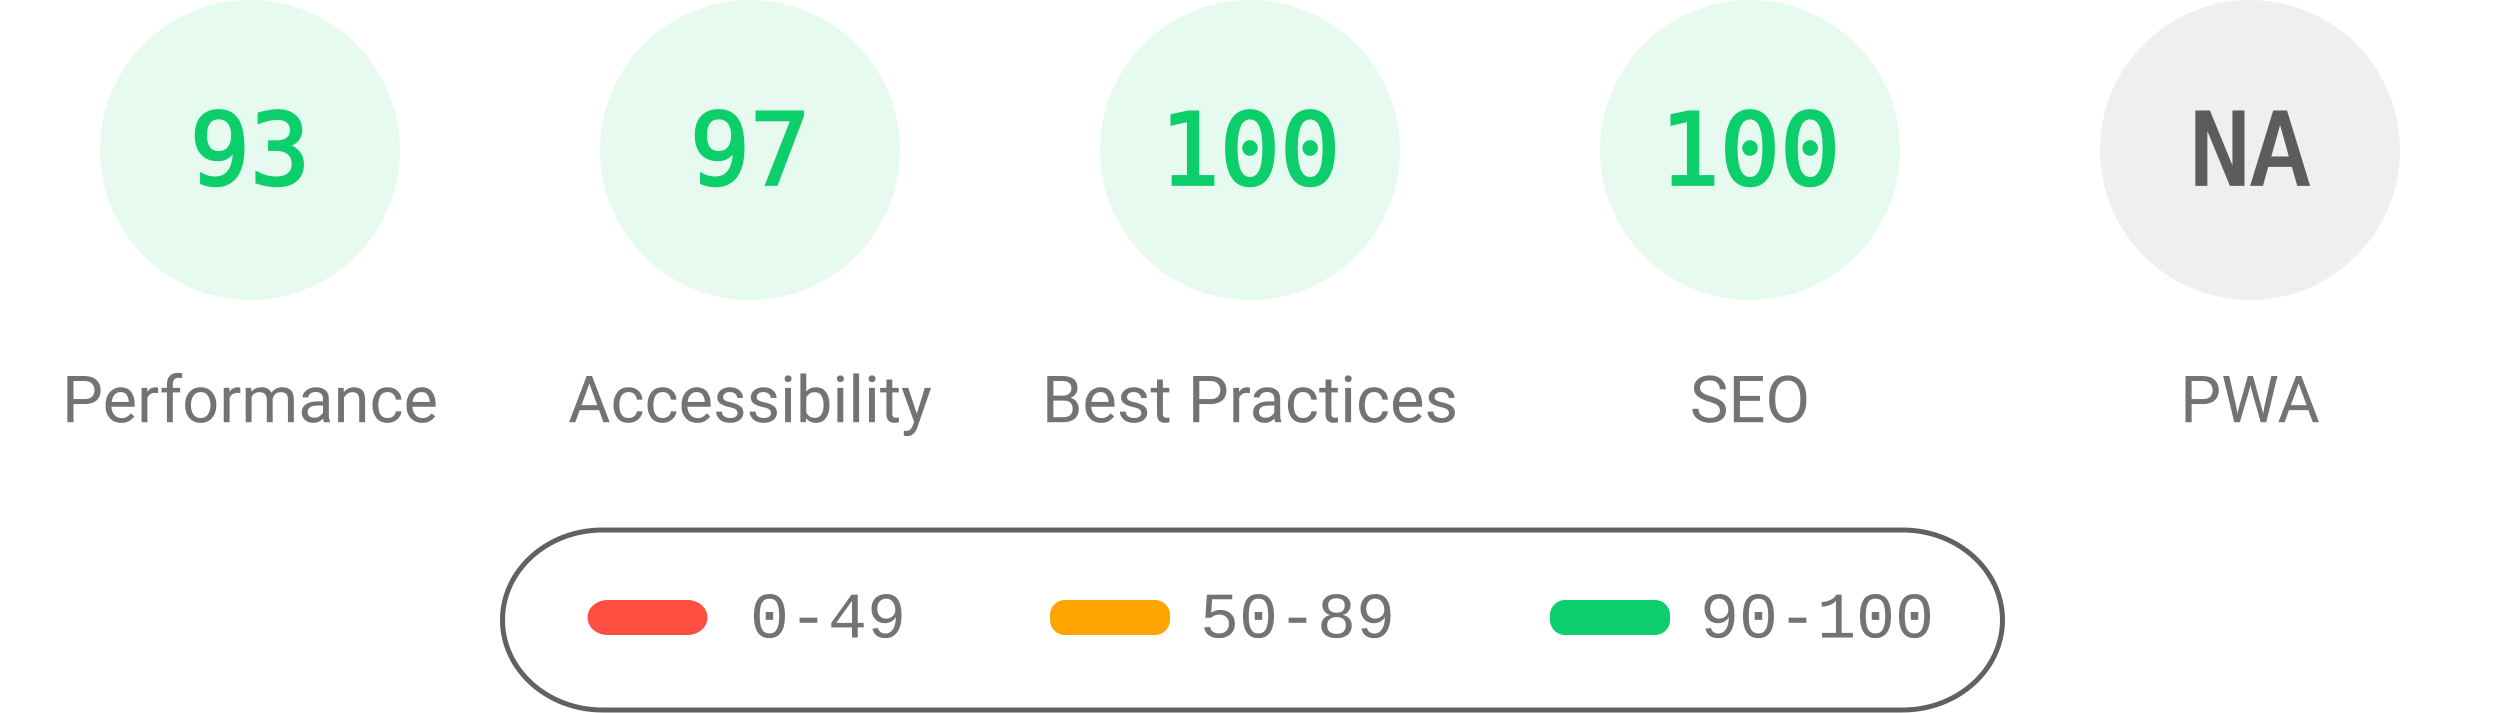
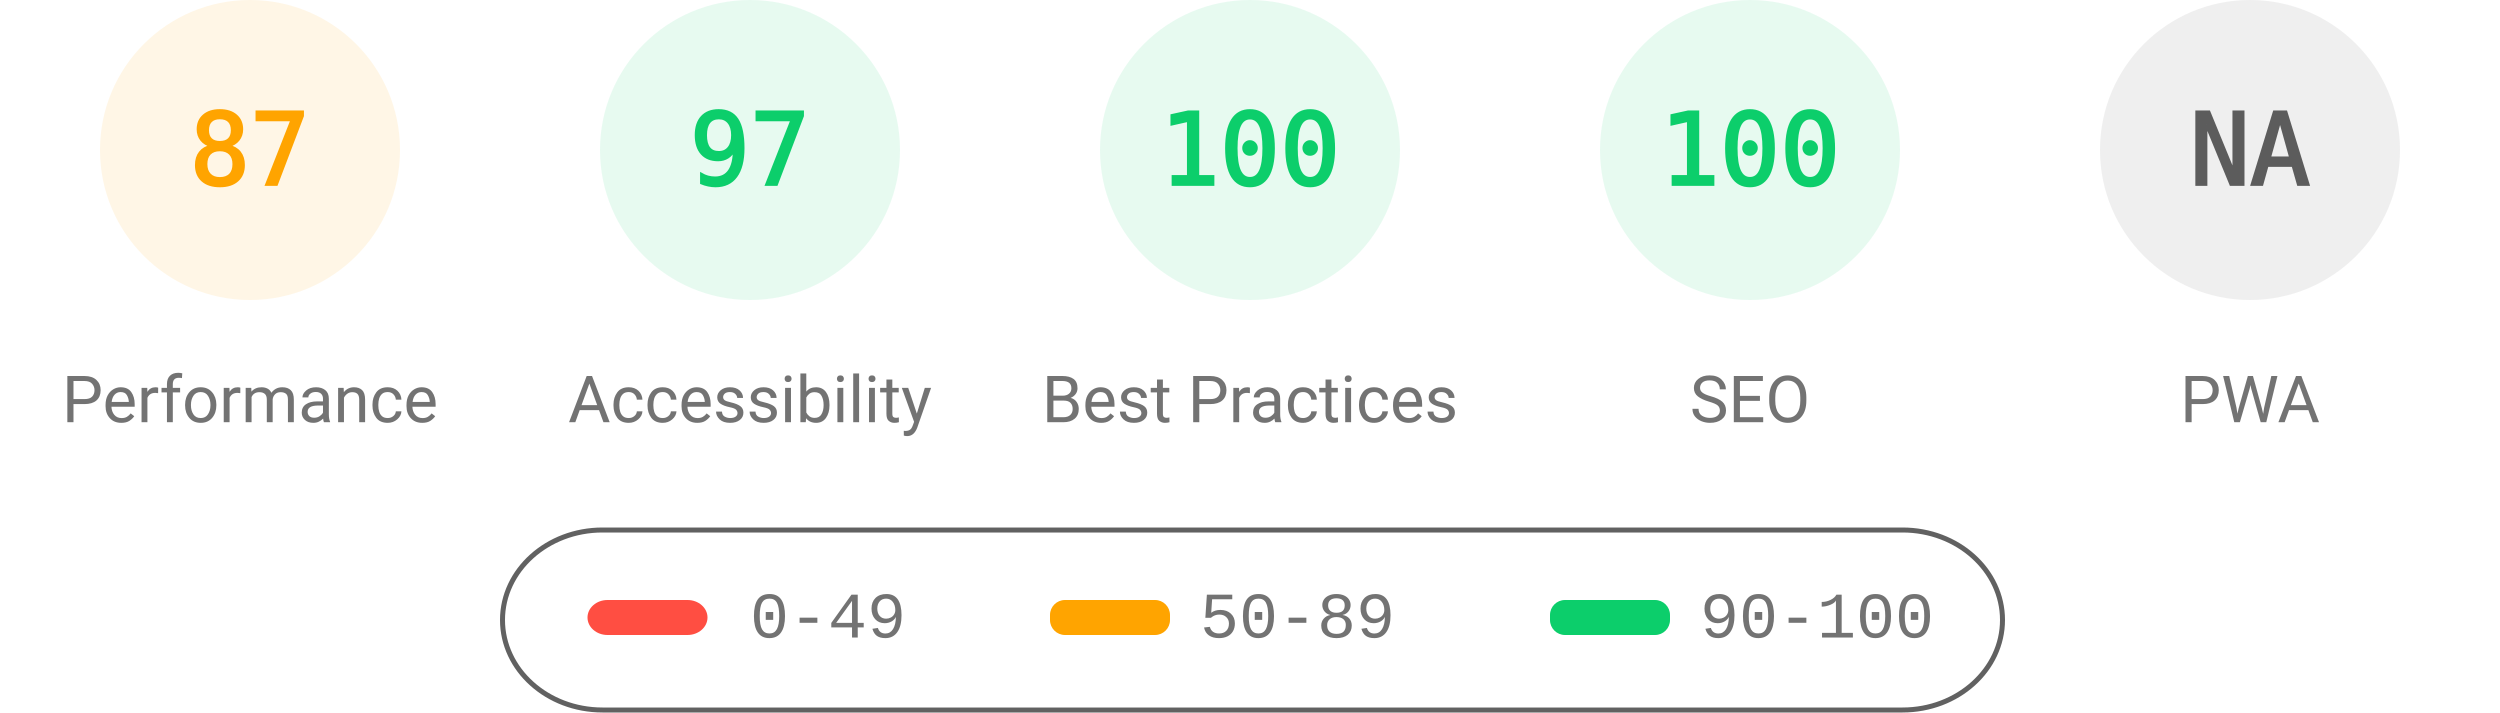
<svg xmlns="http://www.w3.org/2000/svg" fill="none" width="1000" height="285">
  <style>.gauge-base{opacity:.1}.gauge-arc{fill:none;animation-delay:250ms;stroke-linecap:round;transform:rotate(-90deg);transform-origin:100px 60px;animation:load-gauge 1s ease forwards}.guage-text{font-size:40px;font-family:monospace;text-align:center}.guage-red{color:#ff4e42;fill:#ff4e42;stroke:#ff4e42}.guage-orange{color:#ffa400;fill:#ffa400;stroke:#ffa400}.guage-green{color:#0cce6b;fill:#0cce6b;stroke:#0cce6b}.guage-undefined{color:#5c5c5c;fill:#5c5c5c;stroke:#5c5c5c}.guage-title{color:#737373;fill:#737373;stroke:none;font-size:26px;line-height:26px;font-family:Roboto,Halvetica,Arial,sans-serif}@keyframes load-gauge{from{stroke-dasharray:0 352.858}}</style>
-   <svg class="guage-div guage-perf guage-green" viewBox="0 0 200 200" width="200" height="200">
+   <svg class="guage-div guage-perf guage-orange" viewBox="0 0 200 200" width="200" height="200">
    <circle class="gauge-base" r="56" cx="100" cy="60" stroke-width="8" />
-     <circle class="gauge-arc guage-arc-1" r="56" cx="100" cy="60" stroke-width="8" style="stroke-dasharray:327.228,351.858" />
-     <text class="guage-text" x="100" y="60" alignment-baseline="central" dominant-baseline="central" text-anchor="middle">93</text>
+     <circle class="gauge-arc guage-arc-1" r="56" cx="100" cy="60" stroke-width="8" style="stroke-dasharray:306.116,351.858" />
+     <text class="guage-text" x="100" y="60" alignment-baseline="central" dominant-baseline="central" text-anchor="middle">87</text>
    <text class="guage-title" x="100" y="160" alignment-baseline="central" dominant-baseline="central" text-anchor="middle">Performance</text>
  </svg>
  <svg class="guage-div guage-acc guage-green" viewBox="0 0 200 200" width="200" height="200" x="200">
    <circle class="gauge-base" r="56" cx="100" cy="60" stroke-width="8" />
    <circle class="gauge-arc guage-arc-2" r="56" cx="100" cy="60" stroke-width="8" style="stroke-dasharray:341.302,351.858" />
    <text class="guage-text" x="100" y="60" alignment-baseline="central" dominant-baseline="central" text-anchor="middle">97</text>
    <text class="guage-title" x="100" y="160" alignment-baseline="central" dominant-baseline="central" text-anchor="middle">Accessibility</text>
  </svg>
  <svg class="guage-div guage-best guage-green" viewBox="0 0 200 200" width="200" height="200" x="400">
    <circle class="gauge-base" r="56" cx="100" cy="60" stroke-width="8" />
    <circle class="gauge-arc guage-arc-3" r="56" cx="100" cy="60" stroke-width="8" style="stroke-dasharray:351.858,351.858" />
    <text class="guage-text" x="100" y="60" alignment-baseline="central" dominant-baseline="central" text-anchor="middle">100</text>
    <text class="guage-title" x="100" y="160" alignment-baseline="central" dominant-baseline="central" text-anchor="middle">Best Practices</text>
  </svg>
  <svg class="guage-div guage-seo guage-green" viewBox="0 0 200 200" width="200" height="200" x="600">
    <circle class="gauge-base" r="56" cx="100" cy="60" stroke-width="8" />
    <circle class="gauge-arc guage-arc-4" r="56" cx="100" cy="60" stroke-width="8" style="stroke-dasharray:351.858,351.858" />
    <text class="guage-text" x="100" y="60" alignment-baseline="central" dominant-baseline="central" text-anchor="middle">100</text>
    <text class="guage-title" x="100" y="160" alignment-baseline="central" dominant-baseline="central" text-anchor="middle">SEO</text>
  </svg>
  <svg class="guage-div guage-pwa guage-undefined" viewBox="0 0 200 200" width="200" height="200" x="800">
    <circle class="gauge-base" r="56" cx="100" cy="60" stroke-width="8" />
    <circle class="gauge-arc guage-arc-4" r="56" cx="100" cy="60" stroke-width="8" style="stroke-dasharray:351.858,351.858" />
    <text class="guage-text" x="100" y="60" alignment-baseline="central" dominant-baseline="central" text-anchor="middle">NA</text>
    <text class="guage-title" x="100" y="160" alignment-baseline="central" dominant-baseline="central" text-anchor="middle">PWA</text>
  </svg>
  <svg width="604" height="76" x="200" y="210">
    <path fill="none" id="canvas_background" d="M-1-1h604v80H-1z" />
    <rect fill-opacity="0" stroke="#616161" stroke-width="2" rx="40" id="svg_2" height="72" width="600" y="2" x="1" fill="#000" />
    <rect stroke="#000" rx="8" id="svg_3" height="14" width="48" y="30" x="35" stroke-opacity="null" stroke-width="0" fill="#ff4e42" />
    <rect stroke="#000" rx="6" id="svg_4" height="14" width="48" y="30" x="220" stroke-opacity="null" stroke-width="0" fill="#ffa400" />
    <rect stroke="#000" rx="6" id="svg_5" height="14" width="48" y="30" x="420" stroke-opacity="null" stroke-width="0" fill="#0cce6b" />
    <text xml:space="preserve" text-anchor="start" font-family="'Courier New', Courier, monospace" font-size="26" id="svg_6" y="45" x="100" stroke-opacity="null" stroke-width="0" stroke="#000" fill="#737373">0-49</text>
    <text xml:space="preserve" text-anchor="start" font-family="'Courier New', Courier, monospace" font-size="26" id="svg_7" y="45" x="280" stroke-opacity="null" stroke-width="0" stroke="#000" fill="#737373">50-89</text>
    <text xml:space="preserve" text-anchor="start" font-family="'Courier New', Courier, monospace" font-size="26" id="svg_8" y="45" x="480" stroke-opacity="null" stroke-width="0" stroke="#000" fill="#737373">90-100</text>
  </svg>
</svg>
